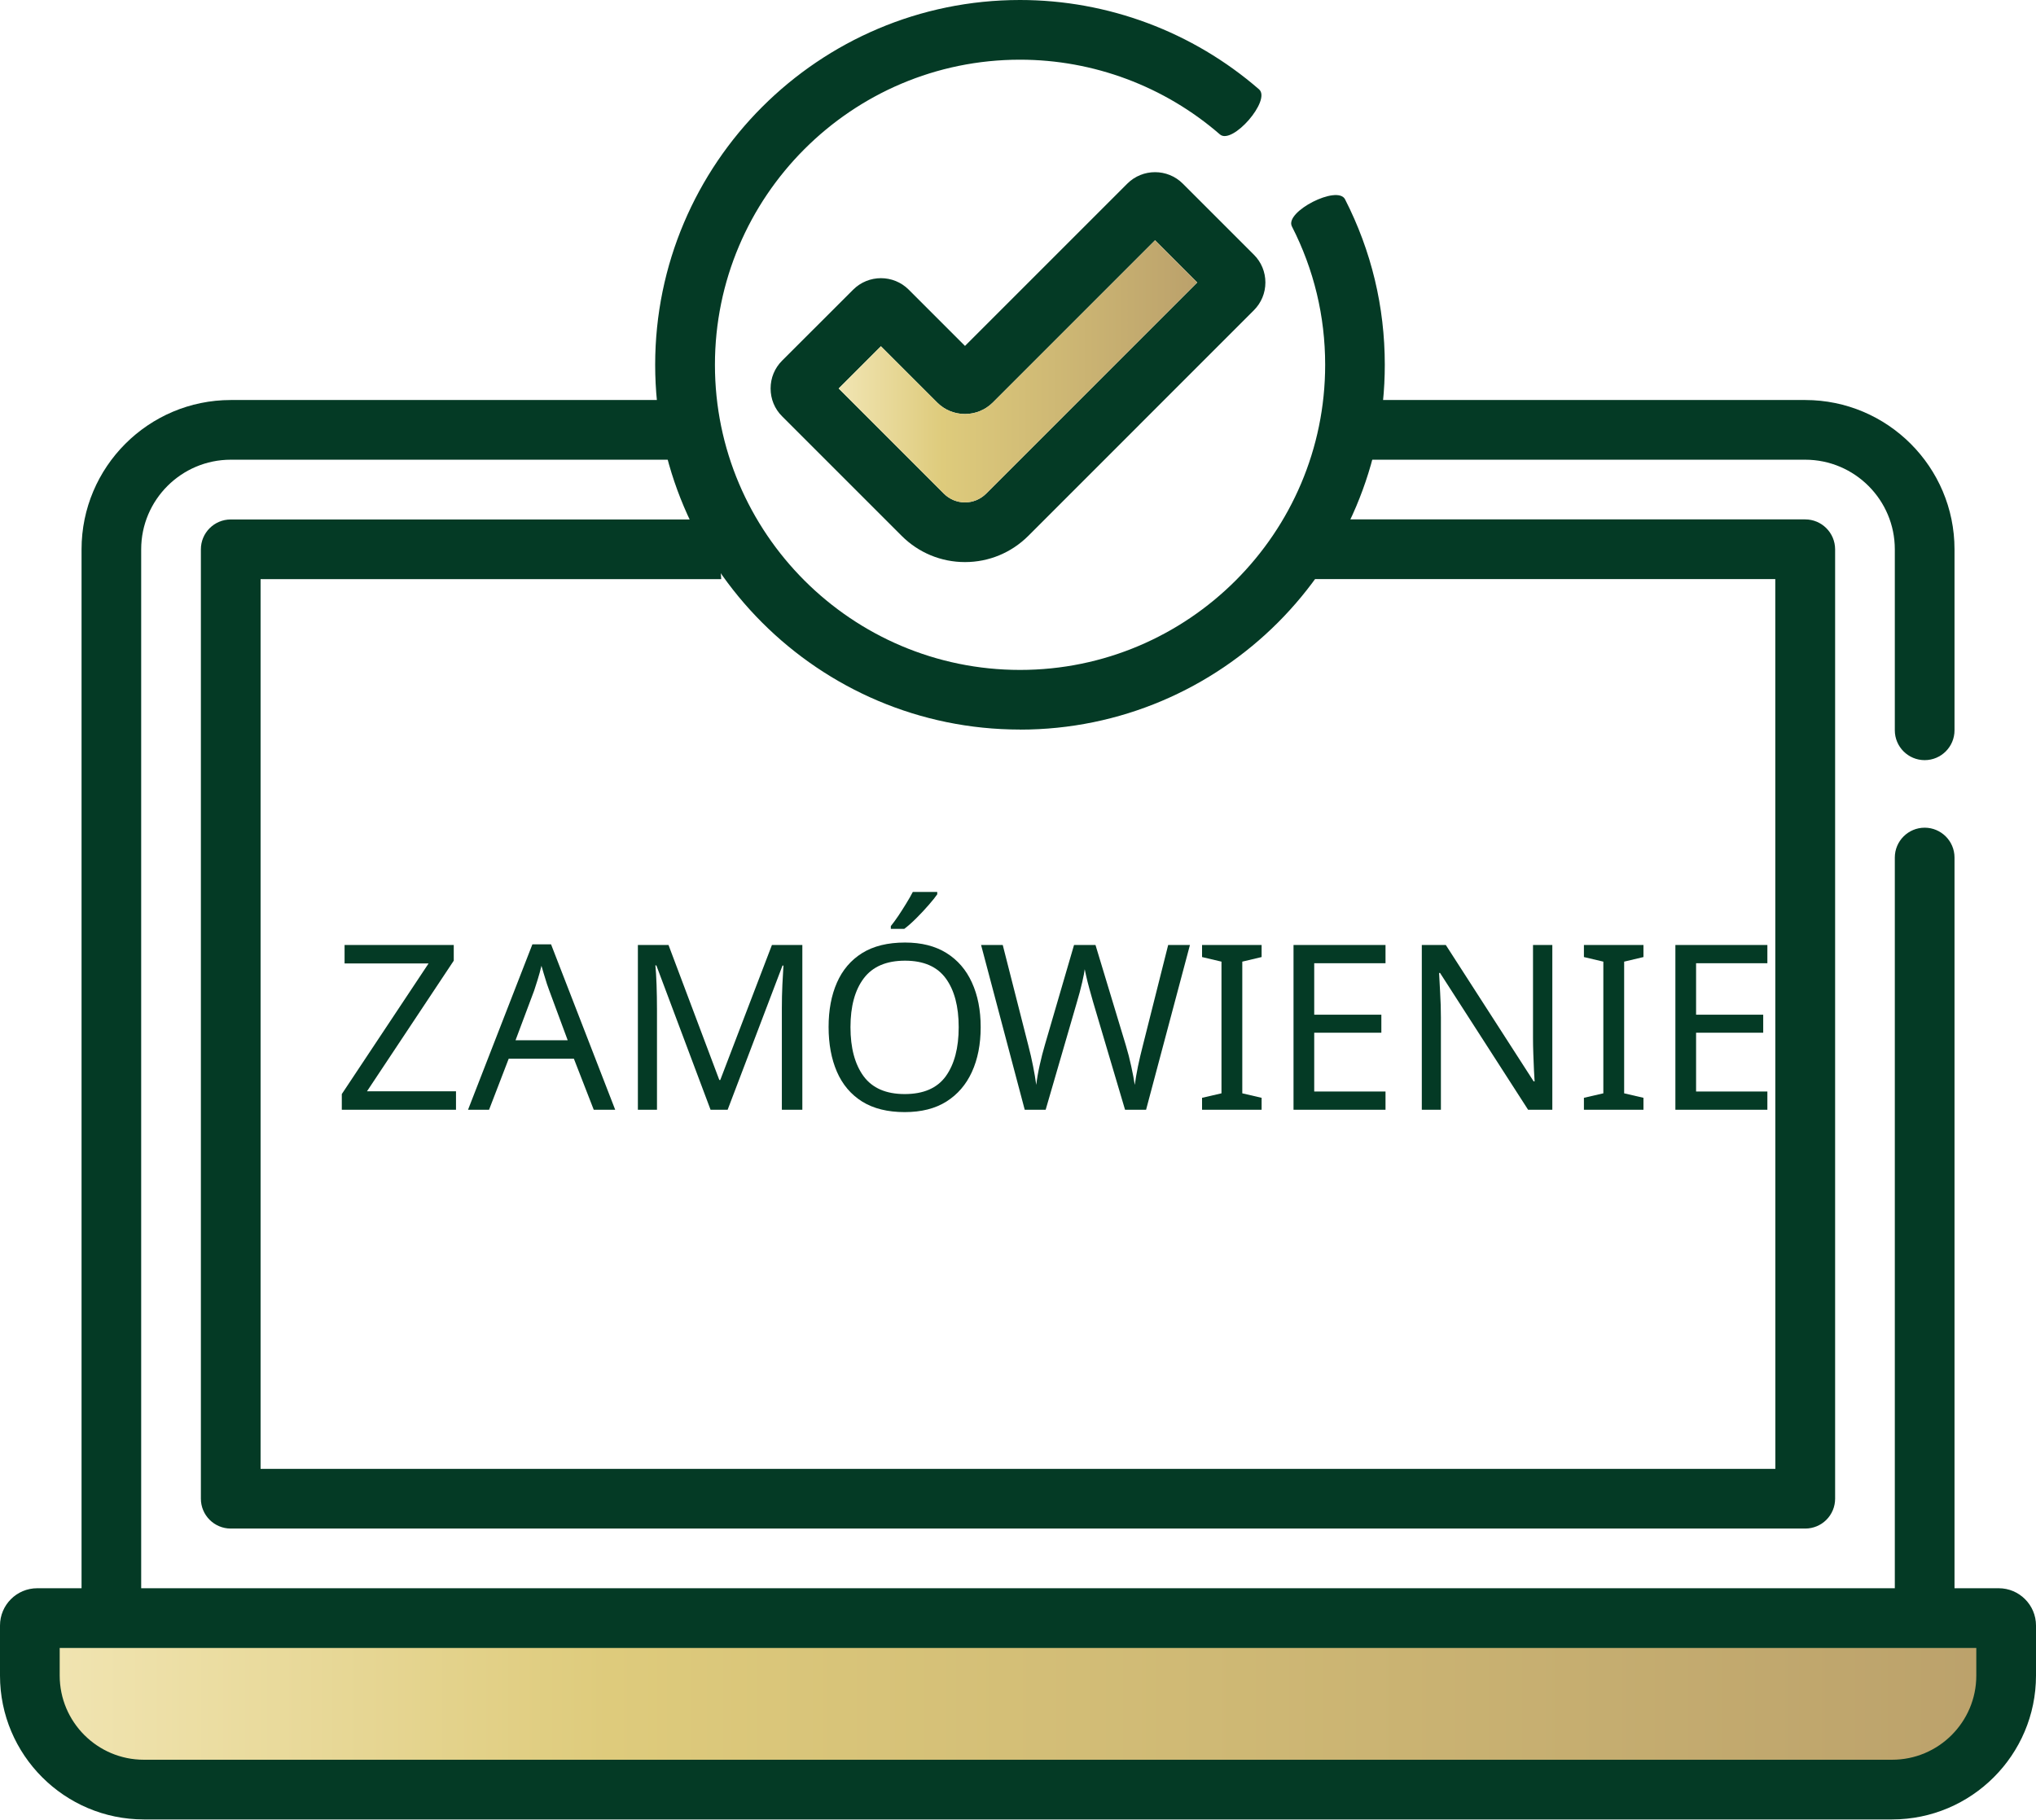
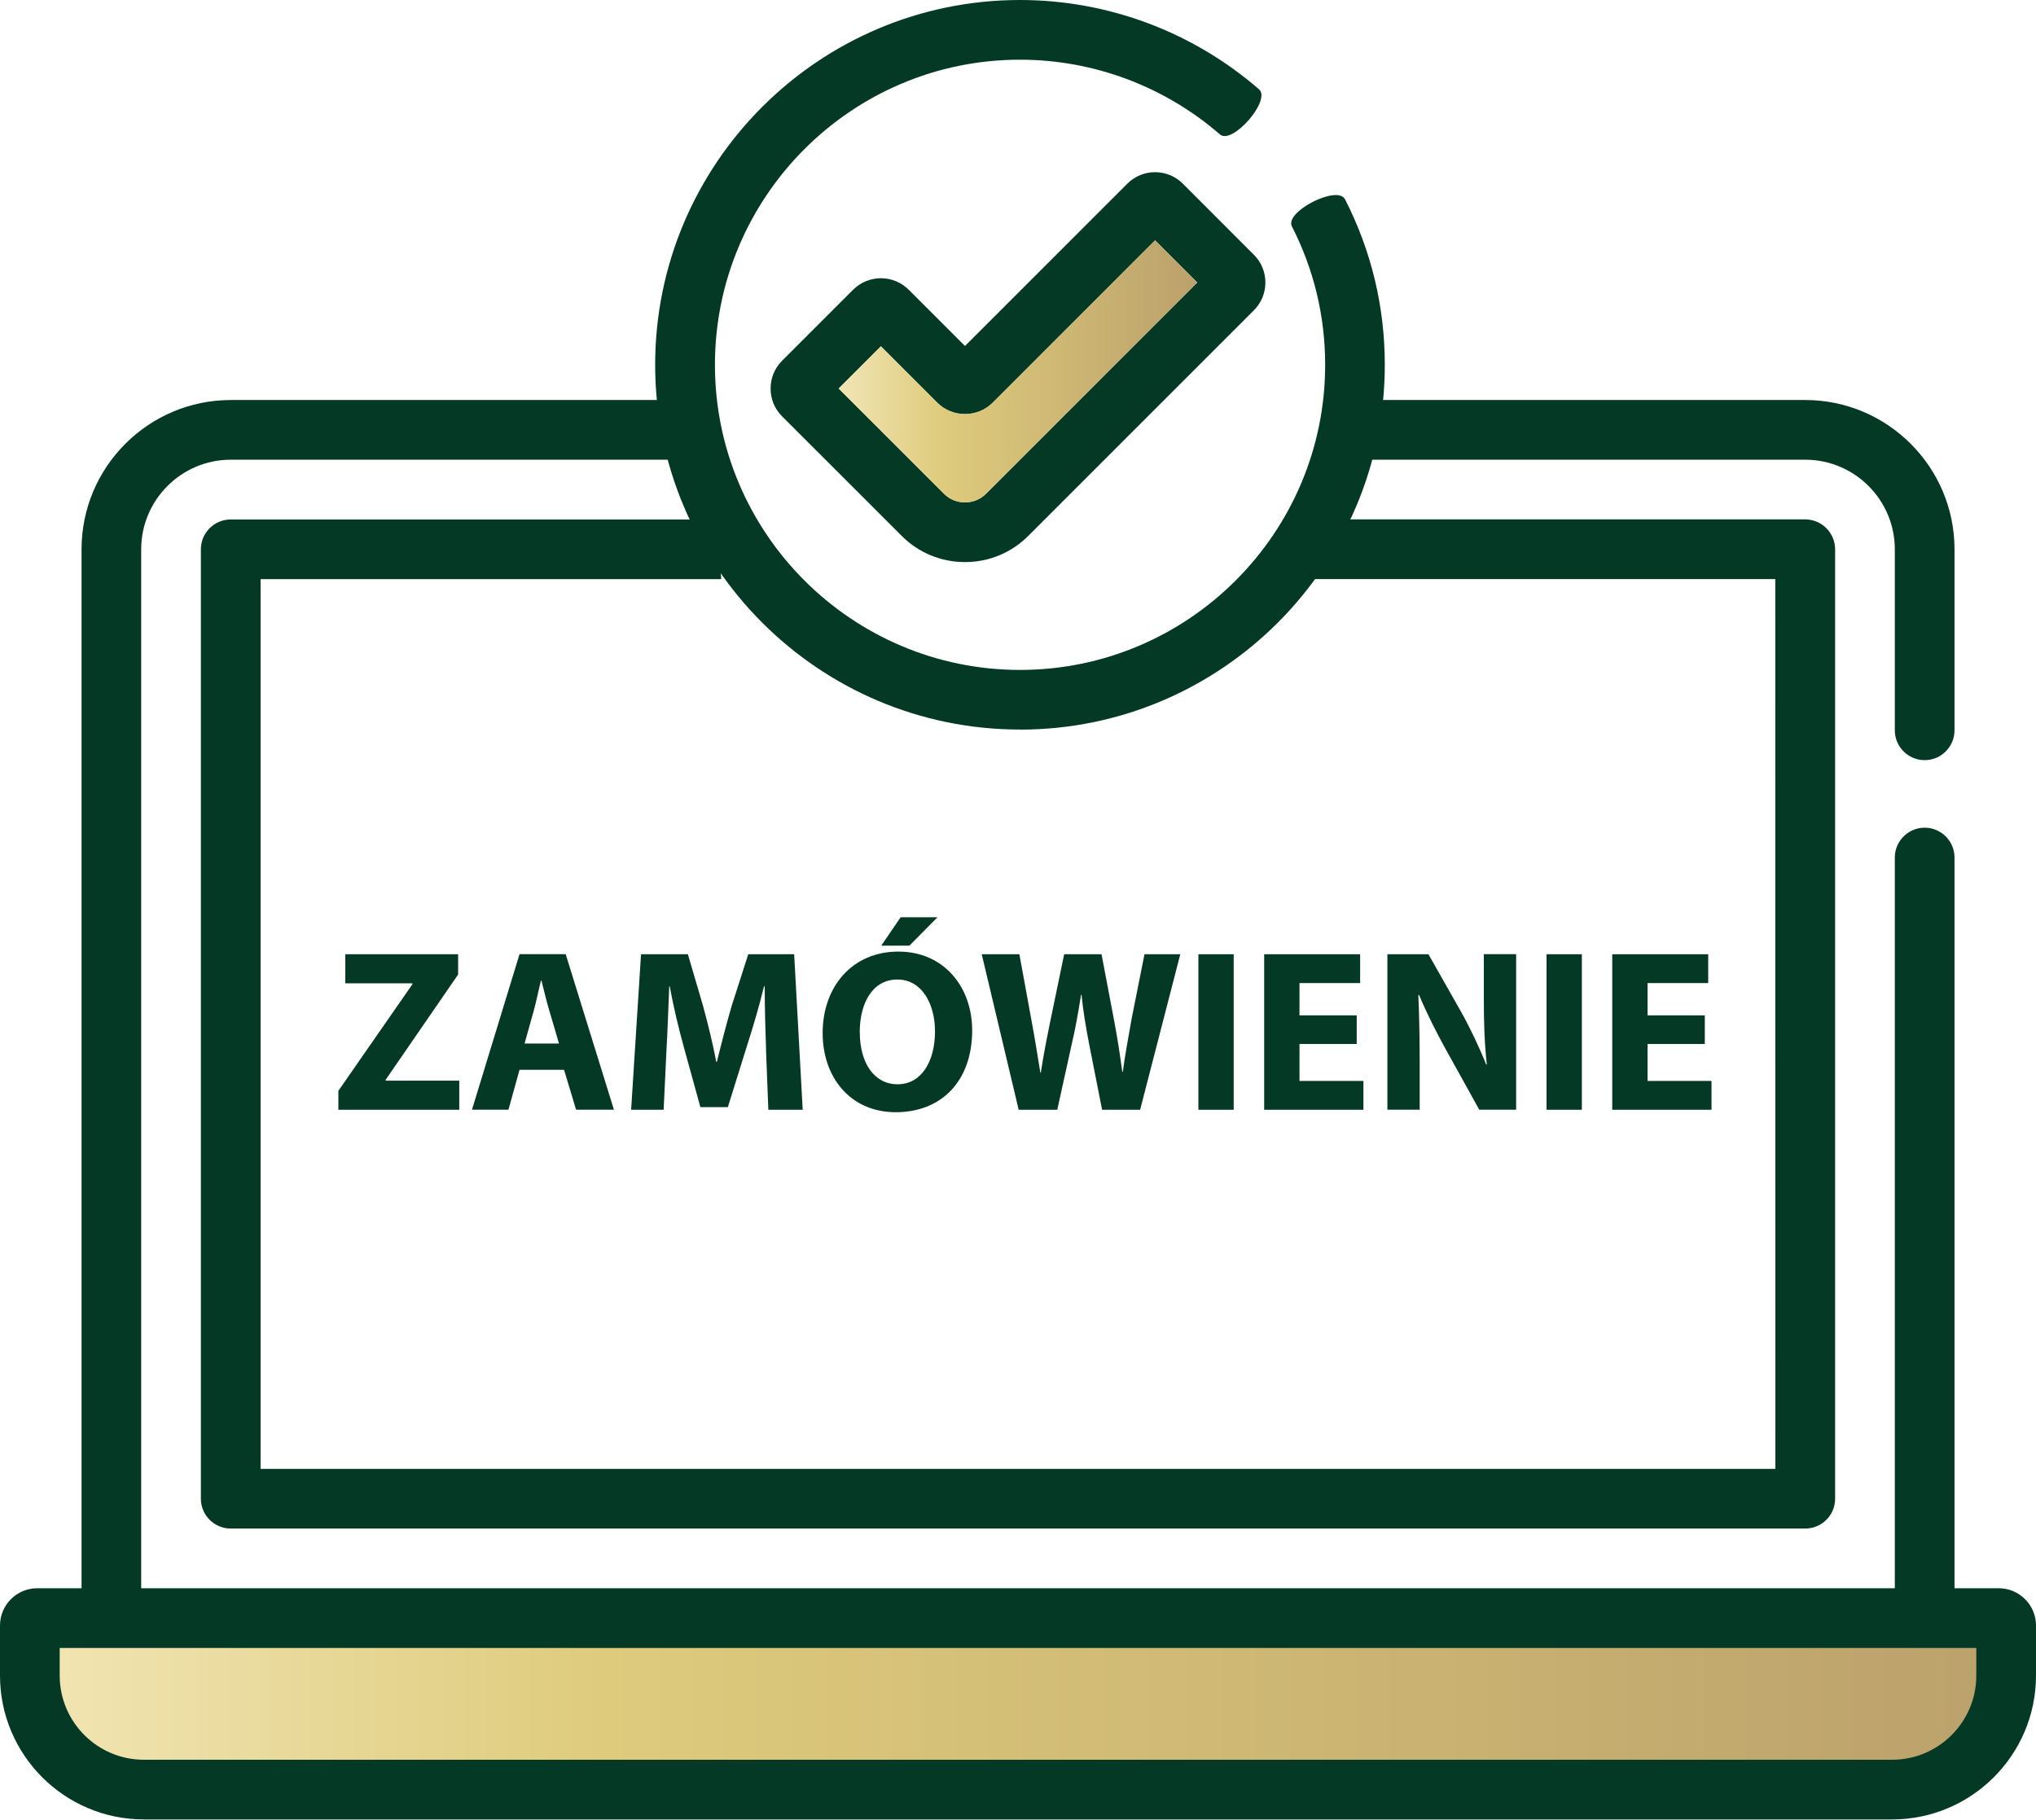
<svg xmlns="http://www.w3.org/2000/svg" xmlns:xlink="http://www.w3.org/1999/xlink" id="Layer_2" viewBox="0 0 298.08 266.4">
  <defs>
-     <style>.cls-1{fill:url(#New_Gradient_Swatch_copy);}.cls-2{font-family:MyriadPro-Bold, 'Myriad Pro';font-size:33.78px;}.cls-2,.cls-3{fill:#043a25;}.cls-4{letter-spacing:0em;}.cls-5{fill:url(#New_Gradient_Swatch_copy-2);}.cls-6{letter-spacing:0em;}</style>
+     <style>.cls-1{fill:url(#New_Gradient_Swatch_copy);}.cls-2{fill:#043a25;}.cls-3{fill:url(#New_Gradient_Swatch_copy-2);}</style>
    <linearGradient id="New_Gradient_Swatch_copy" x1="5.31" y1="247.99" x2="293.48" y2="247.99" gradientUnits="userSpaceOnUse">
      <stop offset="0" stop-color="#f1e5b3" />
      <stop offset=".29" stop-color="#decb7c" />
      <stop offset="1" stop-color="#bba16b" />
    </linearGradient>
    <linearGradient id="New_Gradient_Swatch_copy-2" x1="122.79" y1="54.37" x2="175.28" y2="54.37" xlink:href="#New_Gradient_Swatch_copy" />
  </defs>
-   <g id="ZAMOWIENIE">
+   <g id="Layer_14">
    <g>
      <rect class="cls-1" x="5.31" y="237.53" width="288.17" height="20.93" />
      <g>
-         <path class="cls-3" d="M102.51,58.57H33.8c-12.06,0-21.86,9.81-21.86,21.86V232.55H5.45c-3.01,0-5.45,2.45-5.45,5.46v7.33c0,11.61,9.45,21.06,21.06,21.06h255.96c11.61,0,21.06-9.45,21.06-21.06v-7.33c0-3.01-2.45-5.46-5.45-5.46h0s-6.48,0-6.48,0V125.56c0-2.41-1.96-4.37-4.37-4.37s-4.37,1.96-4.37,4.37v106.99H38.28c-2.41,0-2.41,8.74,0,8.74h251.06v4.05c0,6.8-5.53,12.32-12.32,12.32H21.06c-6.8,0-12.32-5.53-12.32-12.32v-4.05h31.85c2.41,0,2.41-8.74,0-8.74H20.67V80.43c0-7.24,5.89-13.12,13.12-13.12H106.66" />
-         <path class="cls-3" d="M200.28,67.31h14.89s49.12,0,49.12,0c7.24,0,13.12,5.89,13.12,13.12v26.5c0,2.41,1.96,4.37,4.37,4.37s4.37-1.96,4.37-4.37v-26.5c0-12.05-9.81-21.86-21.86-21.86h-62.81" />
-         <path class="cls-3" d="M105.02,76.06H33.78c-2.41,0-4.37,1.96-4.37,4.37h0s0,139.01,0,139.01c0,2.41,1.96,4.37,4.37,4.37h230.52c1.16,0,2.27-.46,3.09-1.28s1.28-1.93,1.28-3.09V80.42c-.01-2.41-1.97-4.37-4.38-4.37h-69.14c-2.41,0-5.14,8.74-2.73,8.74h67.49s.01,130.28,.01,130.28H38.15V84.8H105.59" />
-         <path class="cls-3" d="M149.33,106.83c29.45,0,53.41-23.96,53.41-53.41,0-8.52-1.96-16.67-5.82-24.24-1.1-2.15-8.88,1.82-7.78,3.97,3.23,6.33,4.87,13.15,4.87,20.27,0,24.63-20.04,44.67-44.67,44.67s-44.67-20.04-44.67-44.67S124.7,8.74,149.33,8.74c10.75,0,21.15,3.89,29.27,10.94,1.82,1.58,7.55-5.02,5.73-6.6C174.62,4.65,162.19,0,149.33,0c-29.45,0-53.41,23.96-53.41,53.41s23.96,53.41,53.41,53.41h0Z" />
+         <path class="cls-2" d="M102.51,58.57H33.8c-12.06,0-21.86,9.81-21.86,21.86V232.55H5.45c-3.01,0-5.45,2.45-5.45,5.46v7.33c0,11.61,9.45,21.06,21.06,21.06h255.96c11.61,0,21.06-9.45,21.06-21.06v-7.33c0-3.01-2.45-5.46-5.45-5.46h0s-6.48,0-6.48,0V125.56c0-2.41-1.96-4.37-4.37-4.37s-4.37,1.96-4.37,4.37v106.99H38.28c-2.41,0-2.41,8.74,0,8.74h251.06v4.05c0,6.8-5.53,12.32-12.32,12.32H21.06c-6.8,0-12.32-5.53-12.32-12.32v-4.05h31.85c2.41,0,2.41-8.74,0-8.74H20.67V80.43c0-7.24,5.89-13.12,13.12-13.12H106.66" />
+         <path class="cls-2" d="M200.28,67.31h14.89s49.12,0,49.12,0c7.24,0,13.12,5.89,13.12,13.12v26.5c0,2.41,1.96,4.37,4.37,4.37s4.37-1.96,4.37-4.37v-26.5c0-12.05-9.81-21.86-21.86-21.86h-62.81" />
+         <path class="cls-2" d="M105.02,76.06H33.78c-2.41,0-4.37,1.96-4.37,4.37h0s0,139.01,0,139.01c0,2.41,1.96,4.37,4.37,4.37h230.52c1.16,0,2.27-.46,3.09-1.28s1.28-1.93,1.28-3.09V80.42c-.01-2.41-1.97-4.37-4.38-4.37h-69.14c-2.41,0-5.14,8.74-2.73,8.74h67.49s.01,130.28,.01,130.28H38.15V84.8H105.59" />
+         <path class="cls-2" d="M149.33,106.83c29.45,0,53.41-23.96,53.41-53.41,0-8.52-1.96-16.67-5.82-24.24-1.1-2.15-8.88,1.82-7.78,3.97,3.23,6.33,4.87,13.15,4.87,20.27,0,24.63-20.04,44.67-44.67,44.67s-44.67-20.04-44.67-44.67S124.7,8.74,149.33,8.74c10.75,0,21.15,3.89,29.27,10.94,1.82,1.58,7.55-5.02,5.73-6.6C174.62,4.65,162.19,0,149.33,0c-29.45,0-53.41,23.96-53.41,53.41s23.96,53.41,53.41,53.41h0Z" />
        <g>
-           <path class="cls-3" d="M183.57,37.29c1.09,1.08,1.69,2.53,1.69,4.07s-.6,2.98-1.69,4.07l-33.02,33.03c-2.48,2.47-5.77,3.84-9.27,3.84s-6.8-1.37-9.27-3.84l-17.51-17.51c-1.09-1.08-1.68-2.53-1.68-4.07s.59-2.98,1.68-4.07l10.4-10.39c2.25-2.25,5.9-2.25,8.14-.01l8.24,8.24,23.76-23.76c2.24-2.24,5.89-2.24,8.13,0l10.4,10.4Zm-8.29,4.07l-6.17-6.18-23.76,23.76c-2.25,2.24-5.9,2.24-8.14,0l-8.24-8.24-6.18,6.18,15.4,15.4c.82,.82,1.92,1.28,3.09,1.28s2.26-.46,3.09-1.28l30.91-30.92Z" />
-           <path class="cls-5" d="M169.11,35.18l6.17,6.18-30.91,30.92c-.83,.82-1.93,1.28-3.09,1.28s-2.27-.46-3.09-1.28l-15.4-15.4,6.18-6.18,8.24,8.24c2.24,2.24,5.89,2.24,8.14,0l23.76-23.76Z" />
+           <path class="cls-2" d="M183.57,37.3c1.09,1.08,1.69,2.53,1.69,4.06s-.6,2.99-1.69,4.08l-33.02,33.02c-2.48,2.48-5.77,3.84-9.27,3.84s-6.8-1.36-9.27-3.84l-17.51-17.5c-1.09-1.09-1.68-2.53-1.68-4.07s.59-2.98,1.68-4.07l10.4-10.4c2.25-2.24,5.9-2.24,8.14,0l8.24,8.24,23.76-23.76c2.24-2.25,5.89-2.25,8.13-.01l10.4,10.41Zm-39.2,34.98l30.91-30.92-6.17-6.17-23.76,23.76c-2.25,2.24-5.9,2.24-8.14,0l-8.24-8.24-6.18,6.18,15.4,15.39c.82,.83,1.92,1.28,3.09,1.28s2.26-.45,3.09-1.28Z" />
+           <path class="cls-3" d="M175.28,41.36l-30.91,30.92c-.83,.83-1.93,1.28-3.09,1.28s-2.27-.45-3.09-1.28l-15.4-15.39,6.18-6.18,8.24,8.24c2.24,2.24,5.89,2.24,8.14,0l23.76-23.76,6.17,6.17Z" />
        </g>
      </g>
-       <text class="cls-2" transform="translate(48.76 162.49)">
-         <tspan class="cls-4" x="0" y="0">Z</tspan>
-         <tspan x="19.76" y="0">AM</tspan>
-         <tspan class="cls-6" x="70.49" y="0">Ó</tspan>
-         <tspan x="94.47" y="0">WIENIE</tspan>
-       </text>
+       <g>
+         <path class="cls-2" d="M49.54,159.72l10.84-15.61v-.13h-9.83v-4.26h16.52v2.97l-10.61,15.41v.13h10.78v4.26h-17.7v-2.77Z" />
+         <path class="cls-2" d="M76.06,156.64l-1.62,5.84h-5.34l6.96-22.77h6.76l7.06,22.77h-5.54l-1.76-5.84h-6.52Zm5.78-3.85l-1.42-4.83c-.41-1.35-.81-3.04-1.15-4.39h-.07c-.34,1.35-.68,3.07-1.05,4.39l-1.35,4.83h5.03Z" />
+         <path class="cls-2" d="M112.16,153.77c-.1-2.74-.2-6.05-.2-9.36h-.1c-.71,2.91-1.66,6.15-2.53,8.82l-2.77,8.88h-4.02l-2.43-8.82c-.74-2.67-1.52-5.91-2.06-8.88h-.07c-.13,3.07-.24,6.59-.41,9.43l-.41,8.65h-4.76l1.45-22.77h6.86l2.23,7.6c.71,2.64,1.42,5.47,1.92,8.14h.1c.64-2.63,1.42-5.64,2.16-8.17l2.43-7.57h6.72l1.25,22.77h-5.03l-.34-8.72Z" />
+         <path class="cls-2" d="M142.33,150.86c0,7.47-4.53,11.99-11.18,11.99s-10.71-5.1-10.71-11.59c0-6.82,4.36-11.93,11.08-11.93s10.81,5.24,10.81,11.52Zm-16.45,.3c0,4.46,2.09,7.6,5.54,7.6s5.47-3.31,5.47-7.74c0-4.09-1.96-7.6-5.51-7.6s-5.51,3.31-5.51,7.74Zm11.38-16.86l-4.12,4.16h-4.12l2.84-4.16h5.41Z" />
+         <path class="cls-2" d="M149.14,162.49l-5.41-22.77h5.51l1.72,9.39c.51,2.7,.98,5.64,1.35,7.94h.07c.37-2.47,.91-5.2,1.49-8.01l1.93-9.32h5.47l1.82,9.59c.51,2.67,.88,5.1,1.22,7.64h.07c.34-2.53,.84-5.2,1.32-7.91l1.86-9.32h5.24l-5.88,22.77h-5.57l-1.93-9.8c-.44-2.3-.81-4.43-1.08-7.03h-.07c-.41,2.57-.78,4.73-1.32,7.03l-2.16,9.8h-5.64Z" />
+         <path class="cls-2" d="M180.62,139.72v22.77h-5.17v-22.77h5.17Z" />
+         <path class="cls-2" d="M198.63,152.86h-8.38v5.41h9.36v4.22h-14.53v-22.77h14.05v4.22h-8.88v4.73h8.38v4.19Z" />
+         <path class="cls-2" d="M203.12,162.49v-22.77h6.01l4.73,8.34c1.35,2.4,2.7,5.24,3.72,7.8h.1c-.34-3.01-.44-6.08-.44-9.49v-6.66h4.73v22.77h-5.4l-4.87-8.78c-1.35-2.43-2.84-5.37-3.95-8.04l-.1,.03c.13,3.01,.2,6.22,.2,9.93v6.86h-4.73Z" />
+         <path class="cls-2" d="M231.59,139.72v22.77h-5.17v-22.77h5.17Z" />
+         <path class="cls-2" d="M249.59,152.86h-8.38v5.41h9.36v4.22h-14.53v-22.77h14.05v4.22h-8.88v4.73h8.38v4.19Z" />
+       </g>
    </g>
  </g>
</svg>
